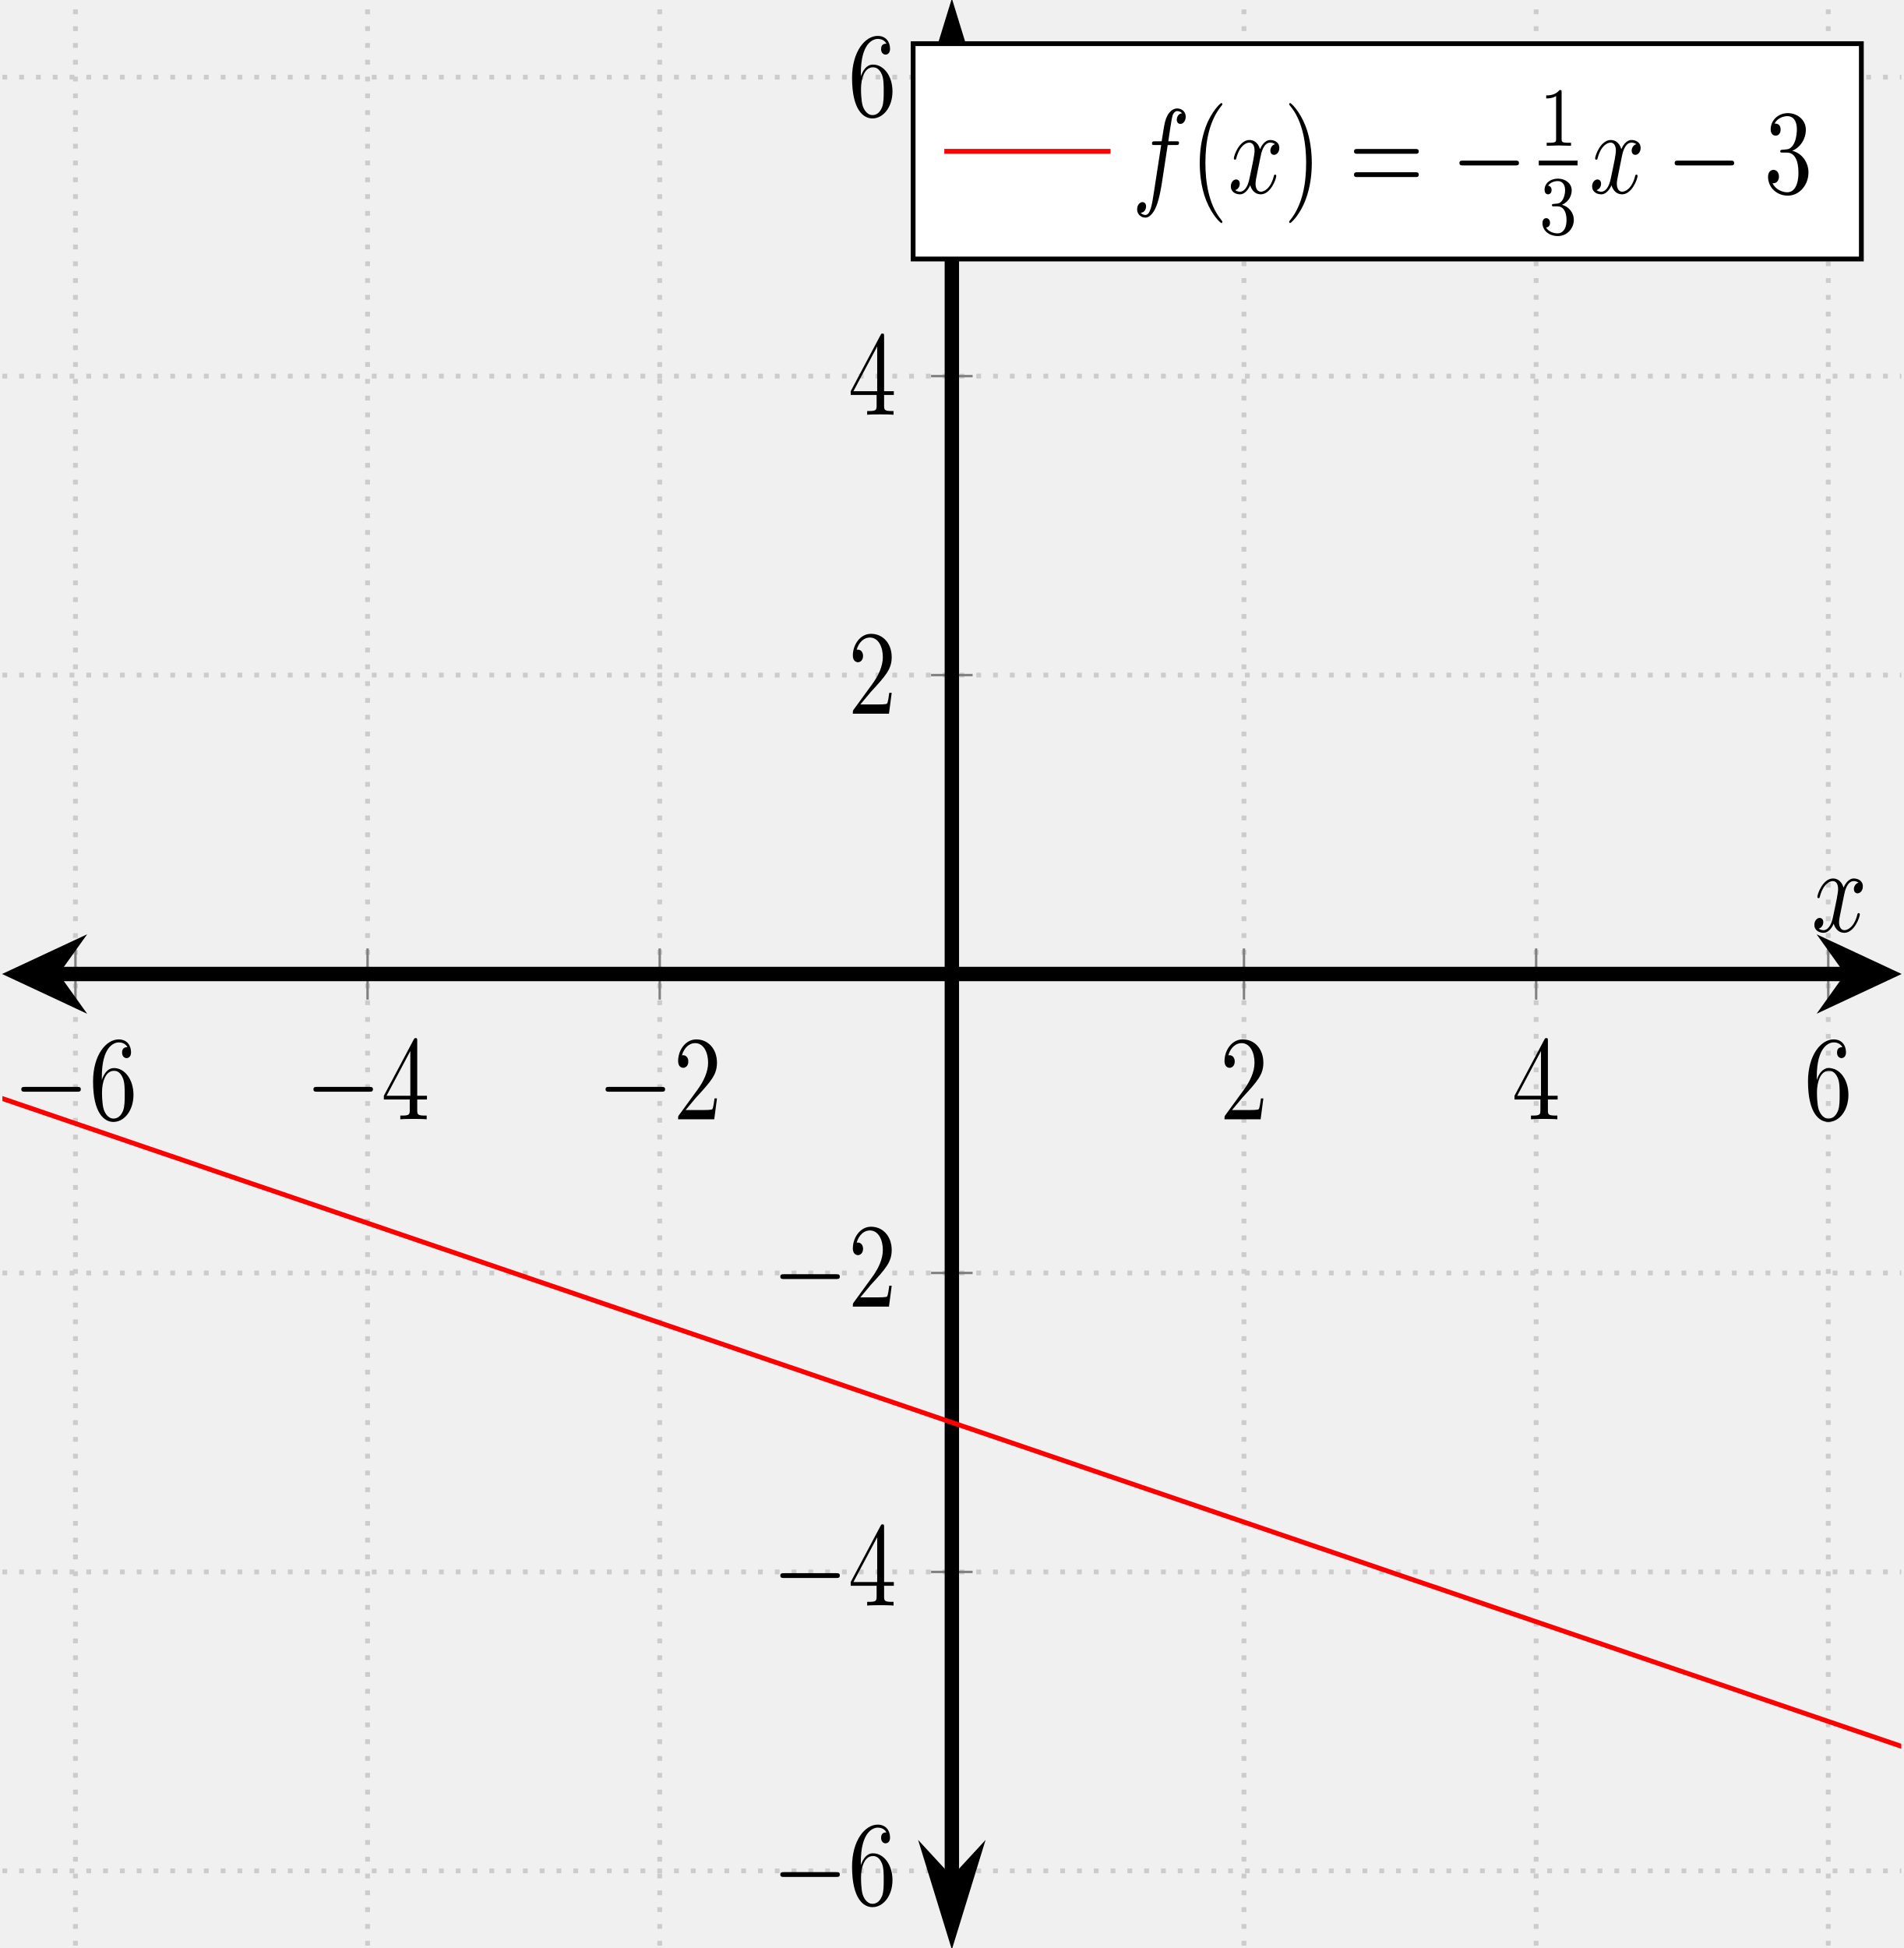
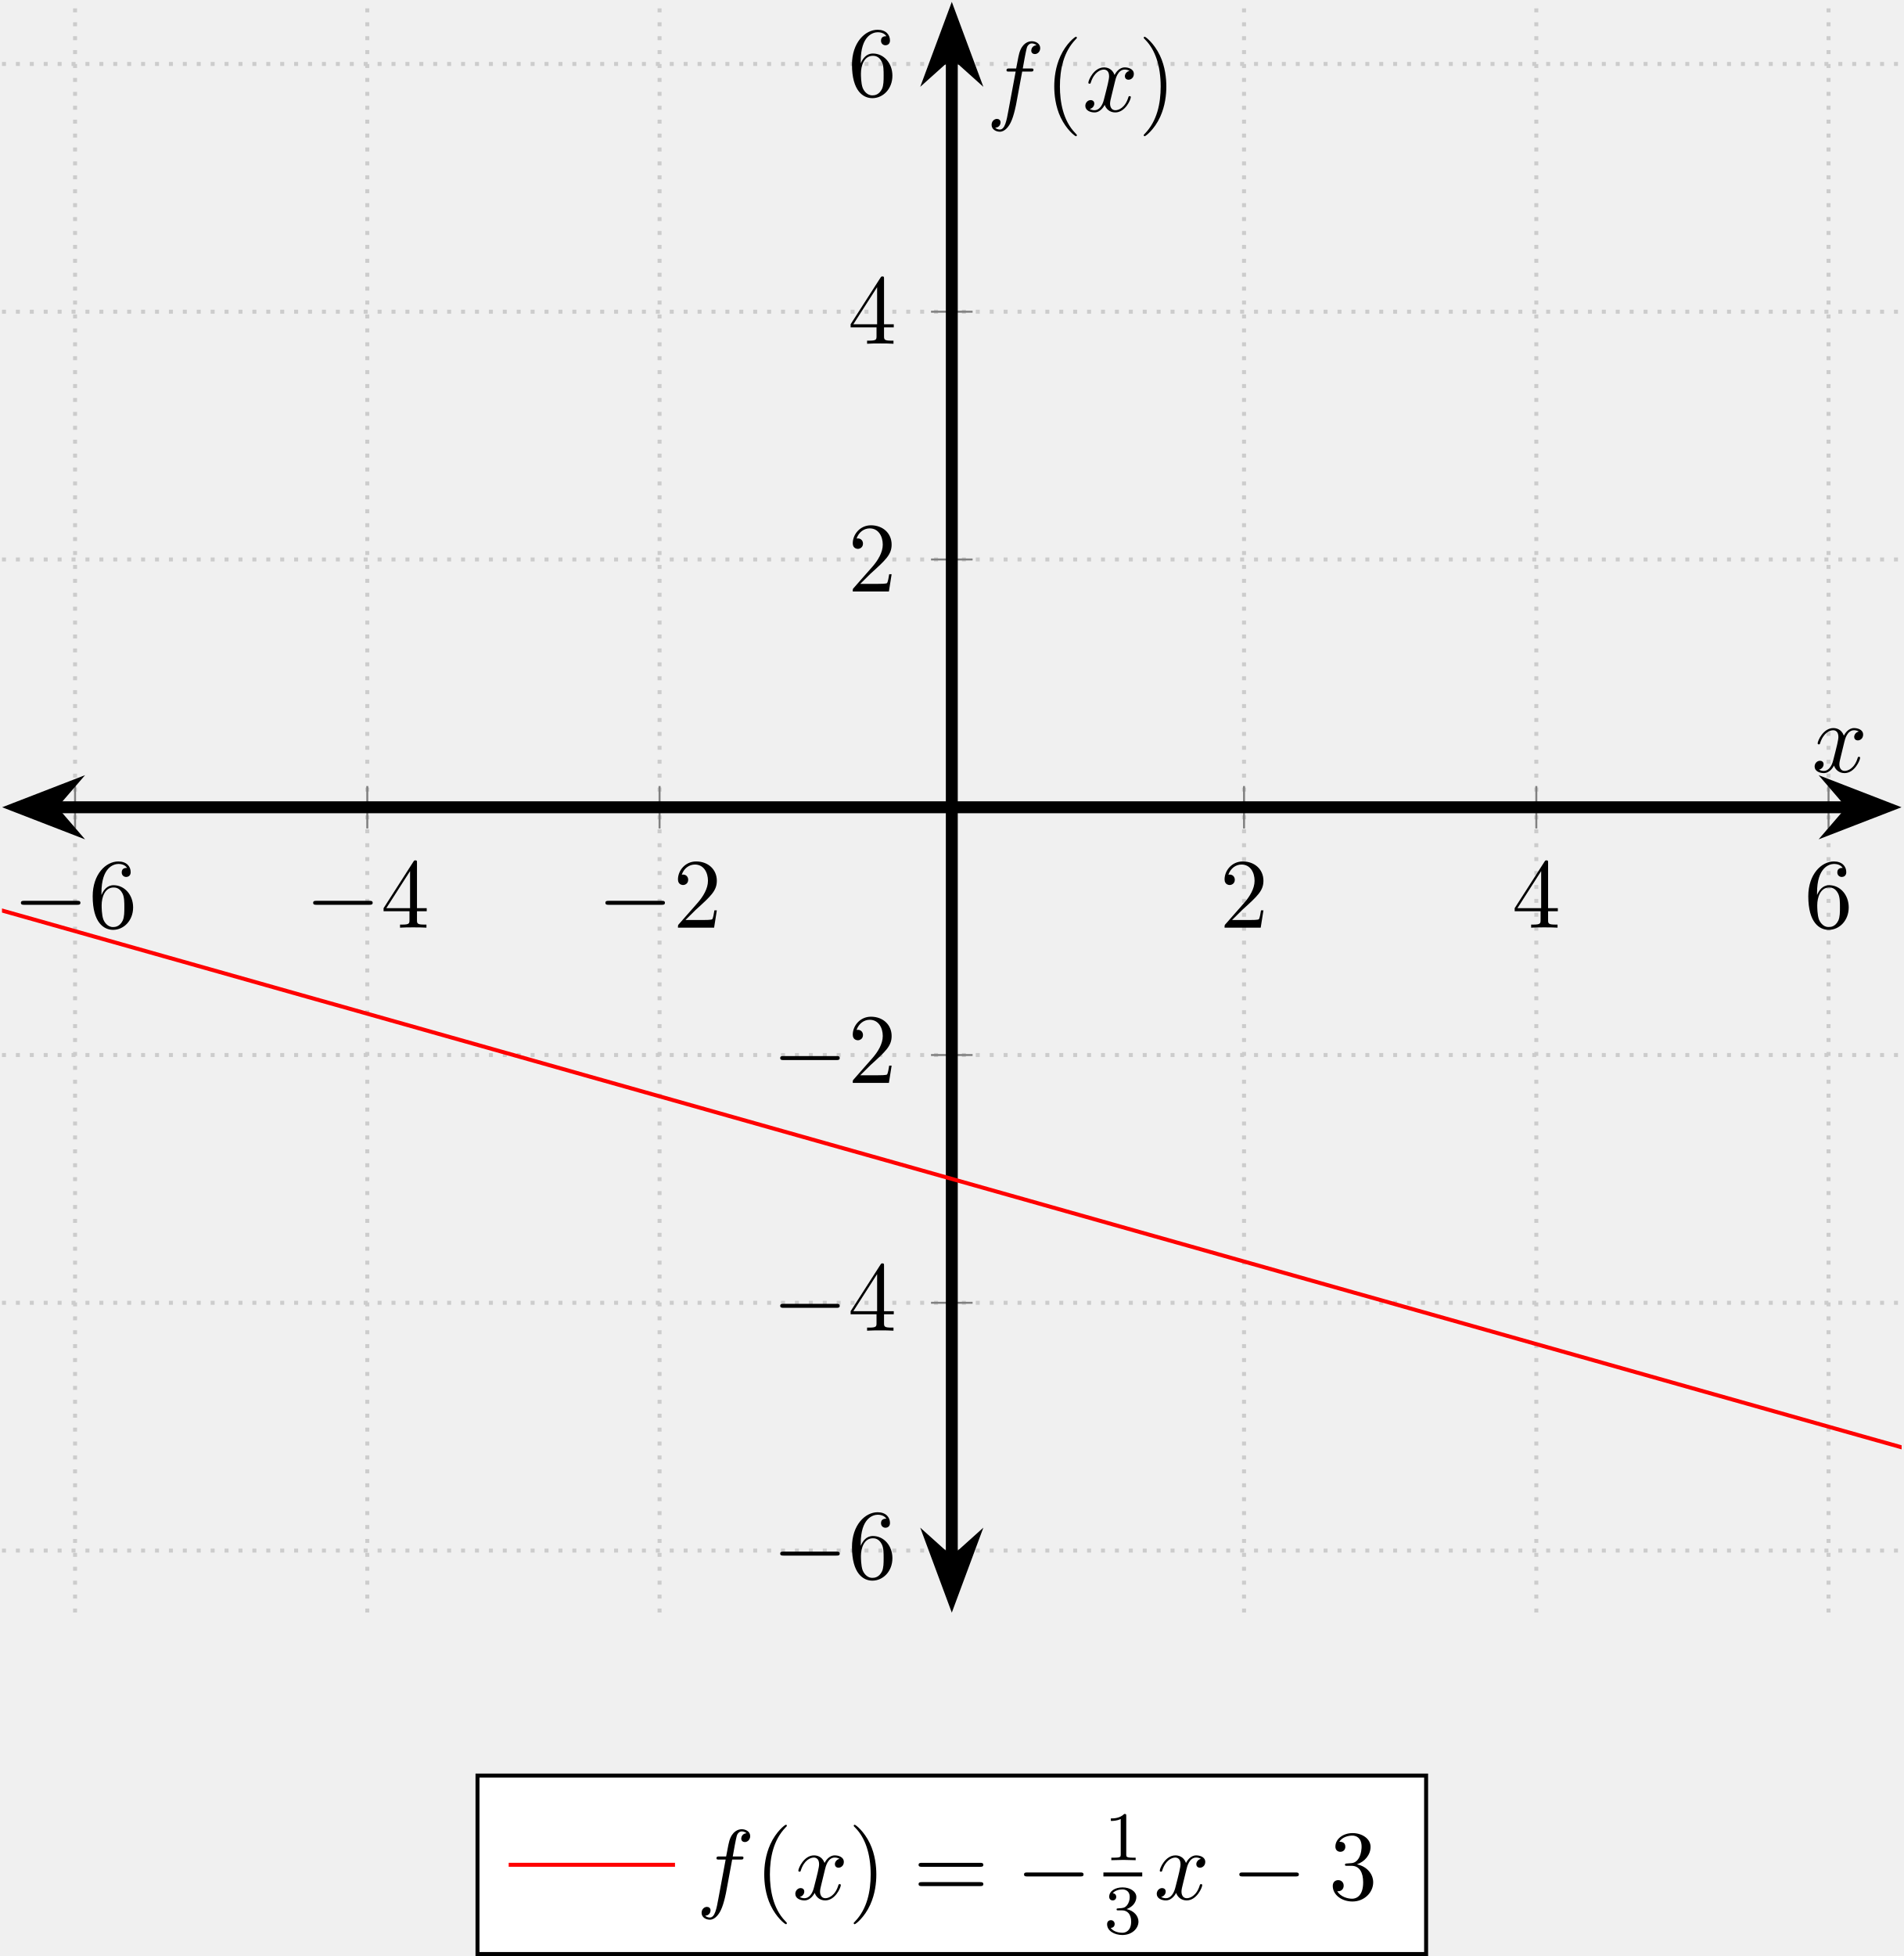
- <svg xmlns="http://www.w3.org/2000/svg" xmlns:xlink="http://www.w3.org/1999/xlink" version="1.1" width="220.399pt" height="225.485pt" viewBox="-69.774 -71.449 220.399 225.485">
+ <svg xmlns="http://www.w3.org/2000/svg" xmlns:xlink="http://www.w3.org/1999/xlink" version="1.1" width="220.304pt" height="226.324pt" viewBox="-69.726 -71.543 220.304 226.324">
  <defs>
    <clipPath id="clip1">
-       <path d="M-69.496 153.758H150.348V-71.171H-69.496Z" />
+       <path d="M-69.496 115.036H150.348V-71.312H-69.496Z" />
    </clipPath>
    <path id="g1-102" d="M3.656-3.985H4.513C4.712-3.985 4.812-3.985 4.812-4.184C4.812-4.294 4.712-4.294 4.543-4.294H3.716L3.925-5.43C3.965-5.639 4.105-6.346 4.164-6.466C4.254-6.655 4.423-6.804 4.633-6.804C4.672-6.804 4.932-6.804 5.121-6.625C4.682-6.585 4.583-6.237 4.583-6.087C4.583-5.858 4.762-5.738 4.951-5.738C5.21-5.738 5.499-5.958 5.499-6.336C5.499-6.795 5.041-7.024 4.633-7.024C4.294-7.024 3.666-6.844 3.367-5.858C3.308-5.649 3.278-5.549 3.039-4.294H2.351C2.162-4.294 2.052-4.294 2.052-4.105C2.052-3.985 2.142-3.985 2.331-3.985H2.989L2.242-.05C2.062 .917 1.893 1.823 1.375 1.823C1.335 1.823 1.086 1.823 .897 1.644C1.355 1.614 1.445 1.255 1.445 1.106C1.445 .877 1.265 .757 1.076 .757C.817 .757 .528 .976 .528 1.355C.528 1.803 .966 2.042 1.375 2.042C1.923 2.042 2.321 1.455 2.501 1.076C2.819 .448 3.049-.757 3.059-.827L3.656-3.985Z" />
    <path id="g1-120" d="M3.328-3.009C3.387-3.268 3.616-4.184 4.314-4.184C4.364-4.184 4.603-4.184 4.812-4.055C4.533-4.005 4.334-3.756 4.334-3.517C4.334-3.357 4.443-3.168 4.712-3.168C4.932-3.168 5.25-3.347 5.25-3.746C5.25-4.264 4.663-4.403 4.324-4.403C3.746-4.403 3.397-3.875 3.278-3.646C3.029-4.304 2.491-4.403 2.202-4.403C1.166-4.403 .598-3.118 .598-2.869C.598-2.77 .697-2.77 .717-2.77C.797-2.77 .827-2.79 .847-2.879C1.186-3.935 1.843-4.184 2.182-4.184C2.371-4.184 2.72-4.095 2.72-3.517C2.72-3.208 2.55-2.54 2.182-1.146C2.022-.528 1.674-.11 1.235-.11C1.176-.11 .946-.11 .737-.239C.986-.289 1.205-.498 1.205-.777C1.205-1.046 .986-1.126 .837-1.126C.538-1.126 .289-.867 .289-.548C.289-.09 .787 .11 1.225 .11C1.883 .11 2.242-.588 2.271-.648C2.391-.279 2.75 .11 3.347 .11C4.374 .11 4.941-1.176 4.941-1.425C4.941-1.524 4.852-1.524 4.822-1.524C4.732-1.524 4.712-1.484 4.692-1.415C4.364-.349 3.686-.11 3.367-.11C2.979-.11 2.819-.428 2.819-.767C2.819-.986 2.879-1.205 2.989-1.644L3.328-3.009Z" />
    <path id="g3-49" d="M2.336-4.435C2.336-4.624 2.322-4.631 2.127-4.631C1.681-4.191 1.046-4.184 .76-4.184V-3.933C.928-3.933 1.388-3.933 1.771-4.129V-.572C1.771-.342 1.771-.251 1.074-.251H.809V0C.934-.007 1.792-.028 2.05-.028C2.267-.028 3.145-.007 3.299 0V-.251H3.034C2.336-.251 2.336-.342 2.336-.572V-4.435Z" />
    <path id="g3-51" d="M1.904-2.329C2.448-2.329 2.838-1.953 2.838-1.206C2.838-.342 2.336-.084 1.932-.084C1.653-.084 1.039-.16 .746-.572C1.074-.586 1.151-.816 1.151-.962C1.151-1.186 .983-1.346 .767-1.346C.572-1.346 .377-1.227 .377-.941C.377-.286 1.102 .139 1.946 .139C2.915 .139 3.585-.509 3.585-1.206C3.585-1.75 3.138-2.294 2.371-2.455C3.103-2.72 3.368-3.243 3.368-3.668C3.368-4.219 2.734-4.631 1.96-4.631S.593-4.254 .593-3.696C.593-3.459 .746-3.327 .955-3.327C1.172-3.327 1.311-3.487 1.311-3.682C1.311-3.884 1.172-4.031 .955-4.045C1.2-4.352 1.681-4.428 1.939-4.428C2.253-4.428 2.692-4.275 2.692-3.668C2.692-3.375 2.594-3.055 2.413-2.838C2.183-2.573 1.988-2.559 1.639-2.538C1.465-2.525 1.451-2.525 1.416-2.518C1.402-2.518 1.346-2.504 1.346-2.427C1.346-2.329 1.409-2.329 1.527-2.329H1.904Z" />
    <path id="g2-40" d="M3.298 2.391C3.298 2.361 3.298 2.341 3.128 2.172C1.883 .917 1.564-.966 1.564-2.491C1.564-4.224 1.943-5.958 3.168-7.203C3.298-7.323 3.298-7.342 3.298-7.372C3.298-7.442 3.258-7.472 3.198-7.472C3.098-7.472 2.202-6.795 1.614-5.529C1.106-4.433 .986-3.328 .986-2.491C.986-1.714 1.096-.508 1.644 .618C2.242 1.843 3.098 2.491 3.198 2.491C3.258 2.491 3.298 2.461 3.298 2.391Z" />
    <path id="g2-41" d="M2.879-2.491C2.879-3.268 2.77-4.473 2.222-5.599C1.624-6.824 .767-7.472 .667-7.472C.608-7.472 .568-7.432 .568-7.372C.568-7.342 .568-7.323 .757-7.143C1.733-6.157 2.301-4.573 2.301-2.491C2.301-.787 1.933 .966 .697 2.222C.568 2.341 .568 2.361 .568 2.391C.568 2.451 .608 2.491 .667 2.491C.767 2.491 1.664 1.813 2.252 .548C2.76-.548 2.879-1.654 2.879-2.491Z" />
    <path id="g2-50" d="M1.265-.767L2.321-1.793C3.875-3.168 4.473-3.706 4.473-4.702C4.473-5.838 3.577-6.635 2.361-6.635C1.235-6.635 .498-5.719 .498-4.832C.498-4.274 .996-4.274 1.026-4.274C1.196-4.274 1.544-4.394 1.544-4.802C1.544-5.061 1.365-5.32 1.016-5.32C.936-5.32 .917-5.32 .887-5.31C1.116-5.958 1.654-6.326 2.232-6.326C3.138-6.326 3.567-5.519 3.567-4.702C3.567-3.905 3.068-3.118 2.521-2.501L.608-.369C.498-.259 .498-.239 .498 0H4.194L4.473-1.733H4.224C4.174-1.435 4.105-.996 4.005-.847C3.935-.767 3.278-.767 3.059-.767H1.265Z" />
    <path id="g2-51" d="M2.889-3.507C3.706-3.776 4.284-4.473 4.284-5.26C4.284-6.077 3.407-6.635 2.451-6.635C1.445-6.635 .687-6.037 .687-5.28C.687-4.951 .907-4.762 1.196-4.762C1.504-4.762 1.704-4.981 1.704-5.27C1.704-5.768 1.235-5.768 1.086-5.768C1.395-6.257 2.052-6.386 2.411-6.386C2.819-6.386 3.367-6.167 3.367-5.27C3.367-5.151 3.347-4.573 3.088-4.134C2.79-3.656 2.451-3.626 2.202-3.616C2.122-3.606 1.883-3.587 1.813-3.587C1.733-3.577 1.664-3.567 1.664-3.467C1.664-3.357 1.733-3.357 1.903-3.357H2.341C3.158-3.357 3.527-2.68 3.527-1.704C3.527-.349 2.839-.06 2.401-.06C1.973-.06 1.225-.229 .877-.817C1.225-.767 1.534-.986 1.534-1.365C1.534-1.724 1.265-1.923 .976-1.923C.737-1.923 .418-1.783 .418-1.345C.418-.438 1.345 .219 2.431 .219C3.646 .219 4.553-.687 4.553-1.704C4.553-2.521 3.925-3.298 2.889-3.507Z" />
    <path id="g2-52" d="M2.929-1.644V-.777C2.929-.418 2.909-.309 2.172-.309H1.963V0C2.371-.03 2.889-.03 3.308-.03S4.254-.03 4.663 0V-.309H4.453C3.716-.309 3.696-.418 3.696-.777V-1.644H4.692V-1.953H3.696V-6.486C3.696-6.685 3.696-6.745 3.537-6.745C3.447-6.745 3.417-6.745 3.337-6.625L.279-1.953V-1.644H2.929ZM2.989-1.953H.558L2.989-5.669V-1.953Z" />
    <path id="g2-54" d="M1.315-3.268V-3.507C1.315-6.027 2.55-6.386 3.059-6.386C3.298-6.386 3.716-6.326 3.935-5.988C3.786-5.988 3.387-5.988 3.387-5.539C3.387-5.23 3.626-5.081 3.846-5.081C4.005-5.081 4.304-5.171 4.304-5.559C4.304-6.157 3.866-6.635 3.039-6.635C1.763-6.635 .418-5.35 .418-3.148C.418-.488 1.574 .219 2.501 .219C3.606 .219 4.553-.717 4.553-2.032C4.553-3.298 3.666-4.254 2.56-4.254C1.883-4.254 1.514-3.746 1.315-3.268ZM2.501-.06C1.873-.06 1.574-.658 1.514-.807C1.335-1.275 1.335-2.072 1.335-2.252C1.335-3.029 1.654-4.025 2.55-4.025C2.71-4.025 3.168-4.025 3.477-3.407C3.656-3.039 3.656-2.531 3.656-2.042C3.656-1.564 3.656-1.066 3.487-.707C3.188-.11 2.73-.06 2.501-.06Z" />
    <path id="g2-61" d="M6.844-3.258C6.994-3.258 7.183-3.258 7.183-3.457S6.994-3.656 6.854-3.656H.887C.747-3.656 .558-3.656 .558-3.457S.747-3.258 .897-3.258H6.844ZM6.854-1.325C6.994-1.325 7.183-1.325 7.183-1.524S6.994-1.724 6.844-1.724H.897C.747-1.724 .558-1.724 .558-1.524S.747-1.325 .887-1.325H6.854Z" />
    <path id="g0-0" d="M6.565-2.291C6.735-2.291 6.914-2.291 6.914-2.491S6.735-2.69 6.565-2.69H1.176C1.006-2.69 .827-2.69 .827-2.491S1.006-2.291 1.176-2.291H6.565Z" />
  </defs>
  <g id="page1">
-     <path d="M-61.039 153.758V-71.171M-27.219 153.758V-71.171M6.605 153.758V-71.171M74.246 153.758V-71.171M108.071 153.758V-71.171M141.891 153.758V-71.171" stroke="#ccc" fill="none" stroke-width=".555" stroke-miterlimit="10" stroke-dasharray=".555 1.389" />
-     <path d="M-69.496 145.106H150.348M-69.496 110.504H150.348M-69.496 75.899H150.348M-69.496 6.692H150.348M-69.496-27.914H150.348M-69.496-62.519H150.348" stroke="#ccc" fill="none" stroke-width=".555" stroke-miterlimit="10" stroke-dasharray=".555 1.389" />
-     <path d="M-61.039 44.258V38.332M-27.219 44.258V38.332M6.605 44.258V38.332M74.246 44.258V38.332M108.071 44.258V38.332M141.891 44.258V38.332" stroke="#808080" fill="none" stroke-width=".278" stroke-miterlimit="10" />
-     <path d="M38.019 145.106H42.832M38.019 110.504H42.832M38.019 75.899H42.832M38.019 6.692H42.832M38.019-27.914H42.832M38.019-62.519H42.832" stroke="#808080" fill="none" stroke-width=".278" stroke-miterlimit="10" />
-     <path d="M-63.66 41.293H144.512" stroke="#000" fill="none" stroke-width="1.666" stroke-miterlimit="10" />
-     <path d="M-67.566 41.293L-62.207 43.797L-63.996 41.293L-62.207 38.793Z" />
-     <path d="M-67.566 41.293L-62.207 43.797L-63.996 41.293L-62.207 38.793Z" stroke="#000" fill="none" stroke-width="1.666" stroke-miterlimit="10" />
-     <path d="M148.422 41.293L143.062 38.793L144.847 41.293L143.062 43.797Z" />
-     <path d="M148.422 41.293L143.062 38.793L144.847 41.293L143.062 43.797Z" stroke="#000" fill="none" stroke-width="1.666" stroke-miterlimit="10" />
-     <path d="M40.426 146.57V-63.984" stroke="#000" fill="none" stroke-width="1.666" stroke-miterlimit="10" />
-     <path d="M40.426 151.387L42.457 144.785L40.426 146.988L38.394 144.785Z" />
-     <path d="M40.426 151.387L42.457 144.785L40.426 146.988L38.394 144.785Z" stroke="#000" fill="none" stroke-width="1.666" stroke-miterlimit="10" />
-     <path d="M40.426-68.797L38.394-62.195L40.426-64.398L42.457-62.195Z" />
-     <path d="M40.426-68.797L38.394-62.195L40.426-64.398L42.457-62.195Z" stroke="#000" fill="none" stroke-width="1.666" stroke-miterlimit="10" />
-     <g transform="matrix(1.13165 0 0 1.39377 16.68123 -155.5675)">
-       <use x="-75.044" y="153.31" xlink:href="#g0-0" />
-       <use x="-67.295" y="153.31" xlink:href="#g2-54" />
+     <path d="M-61.039 115.035V-71.313M-27.219 115.035V-71.313M6.605 115.035V-71.313M74.246 115.035V-71.313M108.071 115.035V-71.313M141.891 115.035V-71.313" stroke="#ccc" fill="none" stroke-width=".46" stroke-miterlimit="10" stroke-dasharray=".46 1.15" />
+     <path d="M-69.496 107.872H150.348M-69.496 79.2H150.348M-69.496 50.532H150.348M-69.496-6.808H150.348M-69.496-35.476H150.348M-69.496-64.144H150.348" stroke="#ccc" fill="none" stroke-width=".46" stroke-miterlimit="10" stroke-dasharray=".46 1.15" />
+     <path d="M-61.039 24.317V19.407M-27.219 24.317V19.407M6.605 24.317V19.407M74.246 24.317V19.407M108.071 24.317V19.407M141.891 24.317V19.407" stroke="#808080" fill="none" stroke-width=".23" stroke-miterlimit="10" />
+     <path d="M38.019 107.872H42.832M38.019 79.2H42.832M38.019 50.532H42.832M38.019-6.808H42.832M38.019-35.476H42.832M38.019-64.144H42.832" stroke="#808080" fill="none" stroke-width=".23" stroke-miterlimit="10" />
+     <path d="M-63.66 21.864H144.512" stroke="#000" fill="none" stroke-width="1.38" stroke-miterlimit="10" />
+     <path d="M-67.566 21.863L-62.207 23.937L-63.996 21.863L-62.207 19.789Z" />
+     <path d="M-67.566 21.863L-62.207 23.937L-63.996 21.863L-62.207 19.789Z" stroke="#000" fill="none" stroke-width="1.38" stroke-miterlimit="10" />
+     <path d="M148.422 21.863L143.062 19.789L144.847 21.863L143.062 23.937Z" />
+     <path d="M148.422 21.863L143.062 19.789L144.847 21.863L143.062 23.937Z" stroke="#000" fill="none" stroke-width="1.38" stroke-miterlimit="10" />
+     <path d="M40.426 109.083V-65.355" stroke="#000" fill="none" stroke-width="1.38" stroke-miterlimit="10" />
+     <path d="M40.426 113.07L42.457 107.601L40.426 109.426L38.394 107.601Z" />
+     <path d="M40.426 113.07L42.457 107.601L40.426 109.426L38.394 107.601Z" stroke="#000" fill="none" stroke-width="1.38" stroke-miterlimit="10" />
+     <path d="M40.426-69.348L38.394-63.879L40.426-65.703L42.457-63.879Z" />
+     <path d="M40.426-69.348L38.394-63.879L40.426-65.703L42.457-63.879Z" stroke="#000" fill="none" stroke-width="1.38" stroke-miterlimit="10" />
+     <g transform="matrix(1.13165 0 0 1.15471 16.68123 -63.44313)">
+       <use x="-75.044" y="85.942" xlink:href="#g0-0" />
+       <use x="-67.295" y="85.942" xlink:href="#g2-54" />
    </g>
-     <g transform="matrix(1.13165 0 0 1.39377 50.50293 -155.5675)">
-       <use x="-75.044" y="153.31" xlink:href="#g0-0" />
-       <use x="-67.295" y="153.31" xlink:href="#g2-52" />
+     <g transform="matrix(1.13165 0 0 1.15471 50.50293 -63.44313)">
+       <use x="-75.044" y="85.942" xlink:href="#g0-0" />
+       <use x="-67.295" y="85.942" xlink:href="#g2-52" />
    </g>
-     <g transform="matrix(1.13165 0 0 1.39377 84.32466 -155.5675)">
-       <use x="-75.044" y="153.31" xlink:href="#g0-0" />
-       <use x="-67.295" y="153.31" xlink:href="#g2-50" />
+     <g transform="matrix(1.13165 0 0 1.15471 84.32466 -63.44313)">
+       <use x="-75.044" y="85.942" xlink:href="#g0-0" />
+       <use x="-67.295" y="85.942" xlink:href="#g2-50" />
    </g>
-     <g transform="matrix(1.13165 0 0 1.39377 156.3526 -155.5676)">
-       <use x="-75.044" y="153.31" xlink:href="#g2-50" />
+     <g transform="matrix(1.13165 0 0 1.15471 156.3526 -63.44313)">
+       <use x="-75.044" y="85.942" xlink:href="#g2-50" />
    </g>
-     <g transform="matrix(1.13165 0 0 1.39377 190.1744 -155.5676)">
-       <use x="-75.044" y="153.31" xlink:href="#g2-52" />
+     <g transform="matrix(1.13165 0 0 1.15471 190.1744 -63.44313)">
+       <use x="-75.044" y="85.942" xlink:href="#g2-52" />
    </g>
-     <g transform="matrix(1.13165 0 0 1.39377 223.9964 -155.5676)">
-       <use x="-75.044" y="153.31" xlink:href="#g2-54" />
+     <g transform="matrix(1.13165 0 0 1.15471 223.9964 -63.44313)">
+       <use x="-75.044" y="85.942" xlink:href="#g2-54" />
    </g>
-     <g transform="matrix(1.13165 0 0 1.39377 104.5543 -64.67588)">
-       <use x="-75.044" y="153.31" xlink:href="#g0-0" />
-       <use x="-67.295" y="153.31" xlink:href="#g2-54" />
+     <g transform="matrix(1.13165 0 0 1.15471 104.5543 11.85857)">
+       <use x="-75.044" y="85.942" xlink:href="#g0-0" />
+       <use x="-67.295" y="85.942" xlink:href="#g2-54" />
    </g>
-     <g transform="matrix(1.13165 0 0 1.39377 104.5543 -99.28088)">
-       <use x="-75.044" y="153.31" xlink:href="#g0-0" />
-       <use x="-67.295" y="153.31" xlink:href="#g2-52" />
+     <g transform="matrix(1.13165 0 0 1.15471 104.5543 -16.81063)">
+       <use x="-75.044" y="85.942" xlink:href="#g0-0" />
+       <use x="-67.295" y="85.942" xlink:href="#g2-52" />
    </g>
-     <g transform="matrix(1.13165 0 0 1.39377 104.5543 -133.885)">
-       <use x="-75.044" y="153.31" xlink:href="#g0-0" />
-       <use x="-67.295" y="153.31" xlink:href="#g2-50" />
+     <g transform="matrix(1.13165 0 0 1.15471 104.5543 -45.47963)">
+       <use x="-75.044" y="85.942" xlink:href="#g0-0" />
+       <use x="-67.295" y="85.942" xlink:href="#g2-50" />
    </g>
-     <g transform="matrix(1.13165 0 0 1.39377 113.3233 -202.5151)">
-       <use x="-75.044" y="153.31" xlink:href="#g2-50" />
+     <g transform="matrix(1.13165 0 0 1.15471 113.3233 -102.3382)">
+       <use x="-75.044" y="85.942" xlink:href="#g2-50" />
    </g>
-     <g transform="matrix(1.13165 0 0 1.39377 113.3233 -237.1195)">
-       <use x="-75.044" y="153.31" xlink:href="#g2-52" />
+     <g transform="matrix(1.13165 0 0 1.15471 113.3233 -131.0072)">
+       <use x="-75.044" y="85.942" xlink:href="#g2-52" />
    </g>
-     <g transform="matrix(1.13165 0 0 1.39377 113.3233 -271.7238)">
-       <use x="-75.044" y="153.31" xlink:href="#g2-54" />
+     <g transform="matrix(1.13165 0 0 1.15471 113.3233 -159.6762)">
+       <use x="-75.044" y="85.942" xlink:href="#g2-54" />
    </g>
-     <path d="M-77.949 52.828L-75.559 53.645L-73.168 54.461L-70.777 55.277L-68.387 56.09L-65.992 56.906L-63.602 57.723L-61.211 58.539L-58.82 59.352L-56.43 60.168L-54.039 60.984L-51.648 61.801L-49.254 62.613L-46.863 63.43L-44.473 64.246L-42.082 65.063L-39.691 65.879L-37.301 66.691L-34.91 67.508L-32.516 68.324L-30.125 69.141L-27.734 69.953L-25.344 70.77L-22.953 71.586L-20.563 72.402L-18.172 73.215L-15.777 74.031L-13.387 74.848L-10.996 75.664L-8.605 76.481L-6.215 77.293L-3.824 78.109L-1.434 78.926L.961 79.742L3.352 80.555L5.742 81.371L8.133 82.188L10.523 83.004L12.914 83.817L15.305 84.633L17.699 85.449L20.09 86.266L22.48 87.078L24.871 87.895L27.262 88.711L29.652 89.527L32.047 90.344L34.437 91.156L36.828 91.973L39.219 92.789L41.609 93.606L44 94.418L46.391 95.234L48.785 96.051L51.176 96.867L53.566 97.68L55.957 98.496L58.348 99.313L60.738 100.129L63.129 100.945L65.524 101.758L67.914 102.574L70.305 103.391L72.695 104.207L75.086 105.02L77.476 105.836L79.868 106.652L82.262 107.469L84.652 108.281L87.043 109.098L89.433 109.914L91.825 110.731L94.215 111.547L96.606 112.359L99 113.176L101.39 113.992L103.782 114.809L106.172 115.621L108.563 116.438L110.953 117.254L113.344 118.07L115.739 118.883L118.129 119.699L120.52 120.516L122.91 121.332L125.301 122.149L127.691 122.961L130.086 123.777L132.477 124.594L134.867 125.41L137.258 126.223L139.648 127.039L142.039 127.855L144.429 128.672L146.824 129.485L149.215 130.301L151.605 131.117L153.996 131.934L156.386 132.75L158.778 133.563" stroke="#f00" fill="none" stroke-width=".555" stroke-miterlimit="10" clip-path="url(#clip1)" />
-     <g transform="matrix(1.13165 0 0 1.39377 224.8764 -177.3069)">
-       <use x="-75.044" y="153.31" xlink:href="#g1-120" />
+     <path d="M-77.949 31.418L-75.559 32.094L-73.168 32.77L-70.777 33.446L-68.387 34.122L-65.992 34.797L-63.602 35.473L-61.211 36.149L-58.82 36.825L-56.43 37.501L-54.039 38.176L-51.648 38.852L-49.254 39.528L-46.863 40.204L-44.473 40.879L-42.082 41.555L-39.691 42.231L-37.301 42.907L-34.91 43.583L-32.516 44.258L-30.125 44.93L-27.734 45.606L-25.344 46.282L-22.953 46.957L-20.563 47.633L-18.172 48.309L-15.777 48.985L-13.387 49.661L-10.996 50.336L-8.605 51.012L-6.215 51.688L-3.824 52.364L-1.434 53.04L.961 53.715L3.352 54.391L5.742 55.067L8.133 55.743L10.523 56.418L12.914 57.094L15.305 57.77L17.699 58.446L20.09 59.122L22.48 59.797L24.871 60.473L27.262 61.149L29.652 61.821L32.047 62.497L34.437 63.172L36.828 63.848L39.219 64.524L41.609 65.2L44 65.875L46.391 66.551L48.785 67.227L51.176 67.903L53.566 68.579L55.957 69.254L58.348 69.93L60.738 70.606L63.129 71.282L65.524 71.958L67.914 72.633L70.305 73.309L72.695 73.985L75.086 74.661L77.476 75.336L79.868 76.012L82.262 76.688L84.652 77.364L87.043 78.04L89.433 78.711L91.825 79.387L94.215 80.063L96.606 80.739L99 81.415L101.39 82.09L103.782 82.766L106.172 83.442L108.563 84.118L110.953 84.793L113.344 85.469L115.739 86.145L118.129 86.821L120.52 87.497L122.91 88.172L125.301 88.848L127.691 89.524L130.086 90.2L132.477 90.876L134.867 91.551L137.258 92.227L139.648 92.903L142.039 93.579L144.429 94.254L146.824 94.93L149.215 95.602L151.605 96.278L153.996 96.954L156.386 97.629L158.778 98.305" stroke="#f00" fill="none" stroke-width=".46" stroke-miterlimit="10" clip-path="url(#clip1)" />
+     <g transform="matrix(1.13165 0 0 1.15471 224.8764 -81.45373)">
+       <use x="-75.044" y="85.942" xlink:href="#g1-120" />
    </g>
-     <g transform="matrix(1.13165 0 0 1.39377 129.3573 -269.5783)">
-       <use x="-75.044" y="153.31" xlink:href="#g1-102" />
-       <use x="-69.094" y="153.31" xlink:href="#g2-40" />
-       <use x="-65.22" y="153.31" xlink:href="#g1-120" />
-       <use x="-59.526" y="153.31" xlink:href="#g2-41" />
+     <g transform="matrix(1.13165 0 0 1.15471 129.3573 -157.8987)">
+       <use x="-75.044" y="85.942" xlink:href="#g1-102" />
+       <use x="-69.094" y="85.942" xlink:href="#g2-40" />
+       <use x="-65.22" y="85.942" xlink:href="#g1-120" />
+       <use x="-59.526" y="85.942" xlink:href="#g2-41" />
    </g>
-     <path d="M35.942-41.469H145.723V-66.395H35.942Z" fill="#fff" />
-     <path d="M35.942-41.469H145.723V-66.395H35.942Z" stroke="#000" fill="none" stroke-width=".555" stroke-miterlimit="10" />
-     <path d="M39.551-53.934H49.176H58.797" stroke="#f00" fill="none" stroke-width=".555" stroke-miterlimit="10" />
-     <g transform="matrix(1.13165 0 0 1.39377 84.84488 -262.7863)">
-       <use x="-20.825" y="153.31" xlink:href="#g1-102" />
-       <use x="-14.876" y="153.31" xlink:href="#g2-40" />
-       <use x="-11.001" y="153.31" xlink:href="#g1-120" />
-       <use x="-5.307" y="153.31" xlink:href="#g2-41" />
-       <use x="1.334" y="153.31" xlink:href="#g2-61" />
-       <use x="11.851" y="153.31" xlink:href="#g0-0" />
-       <use x="20.795" y="149.388" xlink:href="#g3-49" />
+     <path d="M-14.465 154.551H95.317V133.903H-14.465Z" fill="#fff" />
+     <path d="M-14.465 154.551H95.317V133.903H-14.465Z" stroke="#000" fill="none" stroke-width=".46" stroke-miterlimit="10" />
+     <path d="M-10.855 144.227H-1.234H8.391" stroke="#f00" fill="none" stroke-width=".46" stroke-miterlimit="10" />
+     <g transform="matrix(1.13165 0 0 1.15471 76.32189 48.98457)">
+       <use x="-57.837" y="85.942" xlink:href="#g1-102" />
+       <use x="-51.887" y="85.942" xlink:href="#g2-40" />
+       <use x="-48.012" y="85.942" xlink:href="#g1-120" />
+       <use x="-42.318" y="85.942" xlink:href="#g2-41" />
+       <use x="-35.677" y="85.942" xlink:href="#g2-61" />
+       <use x="-25.161" y="85.942" xlink:href="#g0-0" />
+       <use x="-16.216" y="82.02" xlink:href="#g3-49" />
    </g>
-     <rect x="20.795" y="150.62" height=".398" width="3.971" transform="matrix(1.13165 0 0 1.39377 84.84488 -262.7863)" />
-     <g transform="matrix(1.13165 0 0 1.39377 84.84488 -262.7863)">
-       <use x="20.795" y="156.746" xlink:href="#g3-51" />
-       <use x="25.962" y="153.31" xlink:href="#g1-120" />
-       <use x="33.869" y="153.31" xlink:href="#g0-0" />
-       <use x="43.832" y="153.31" xlink:href="#g2-51" />
+     <rect x="-16.216" y="83.252" height=".398" width="3.971" transform="matrix(1.13165 0 0 1.15471 76.32189 48.98457)" />
+     <g transform="matrix(1.13165 0 0 1.15471 76.32189 48.98457)">
+       <use x="-16.216" y="89.378" xlink:href="#g3-51" />
+       <use x="-11.05" y="85.942" xlink:href="#g1-120" />
+       <use x="-3.142" y="85.942" xlink:href="#g0-0" />
+       <use x="6.821" y="85.942" xlink:href="#g2-51" />
    </g>
  </g>
</svg>
